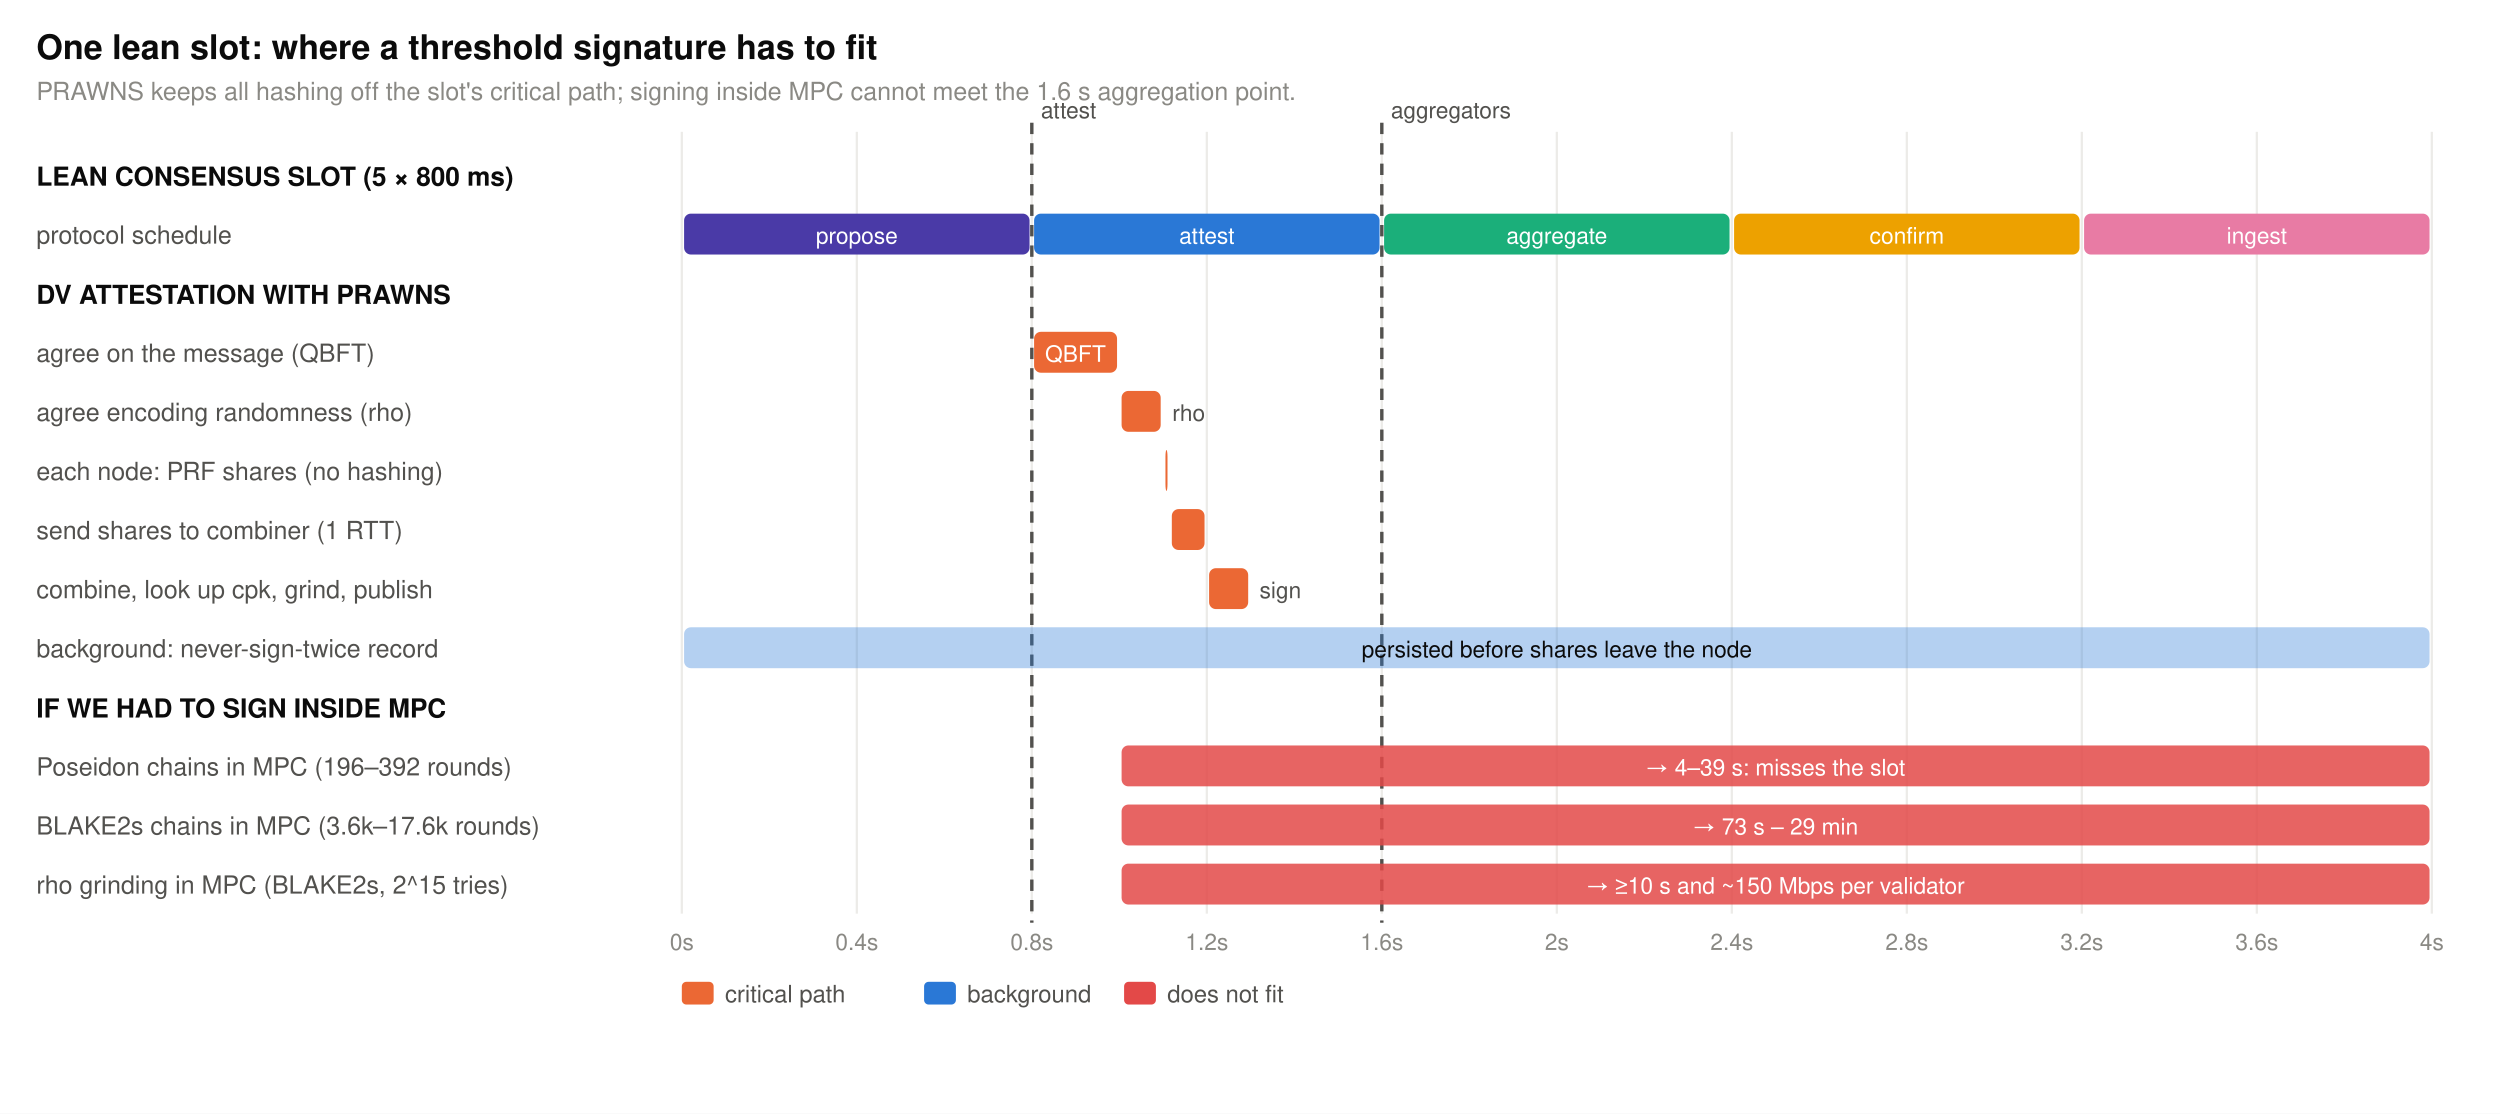
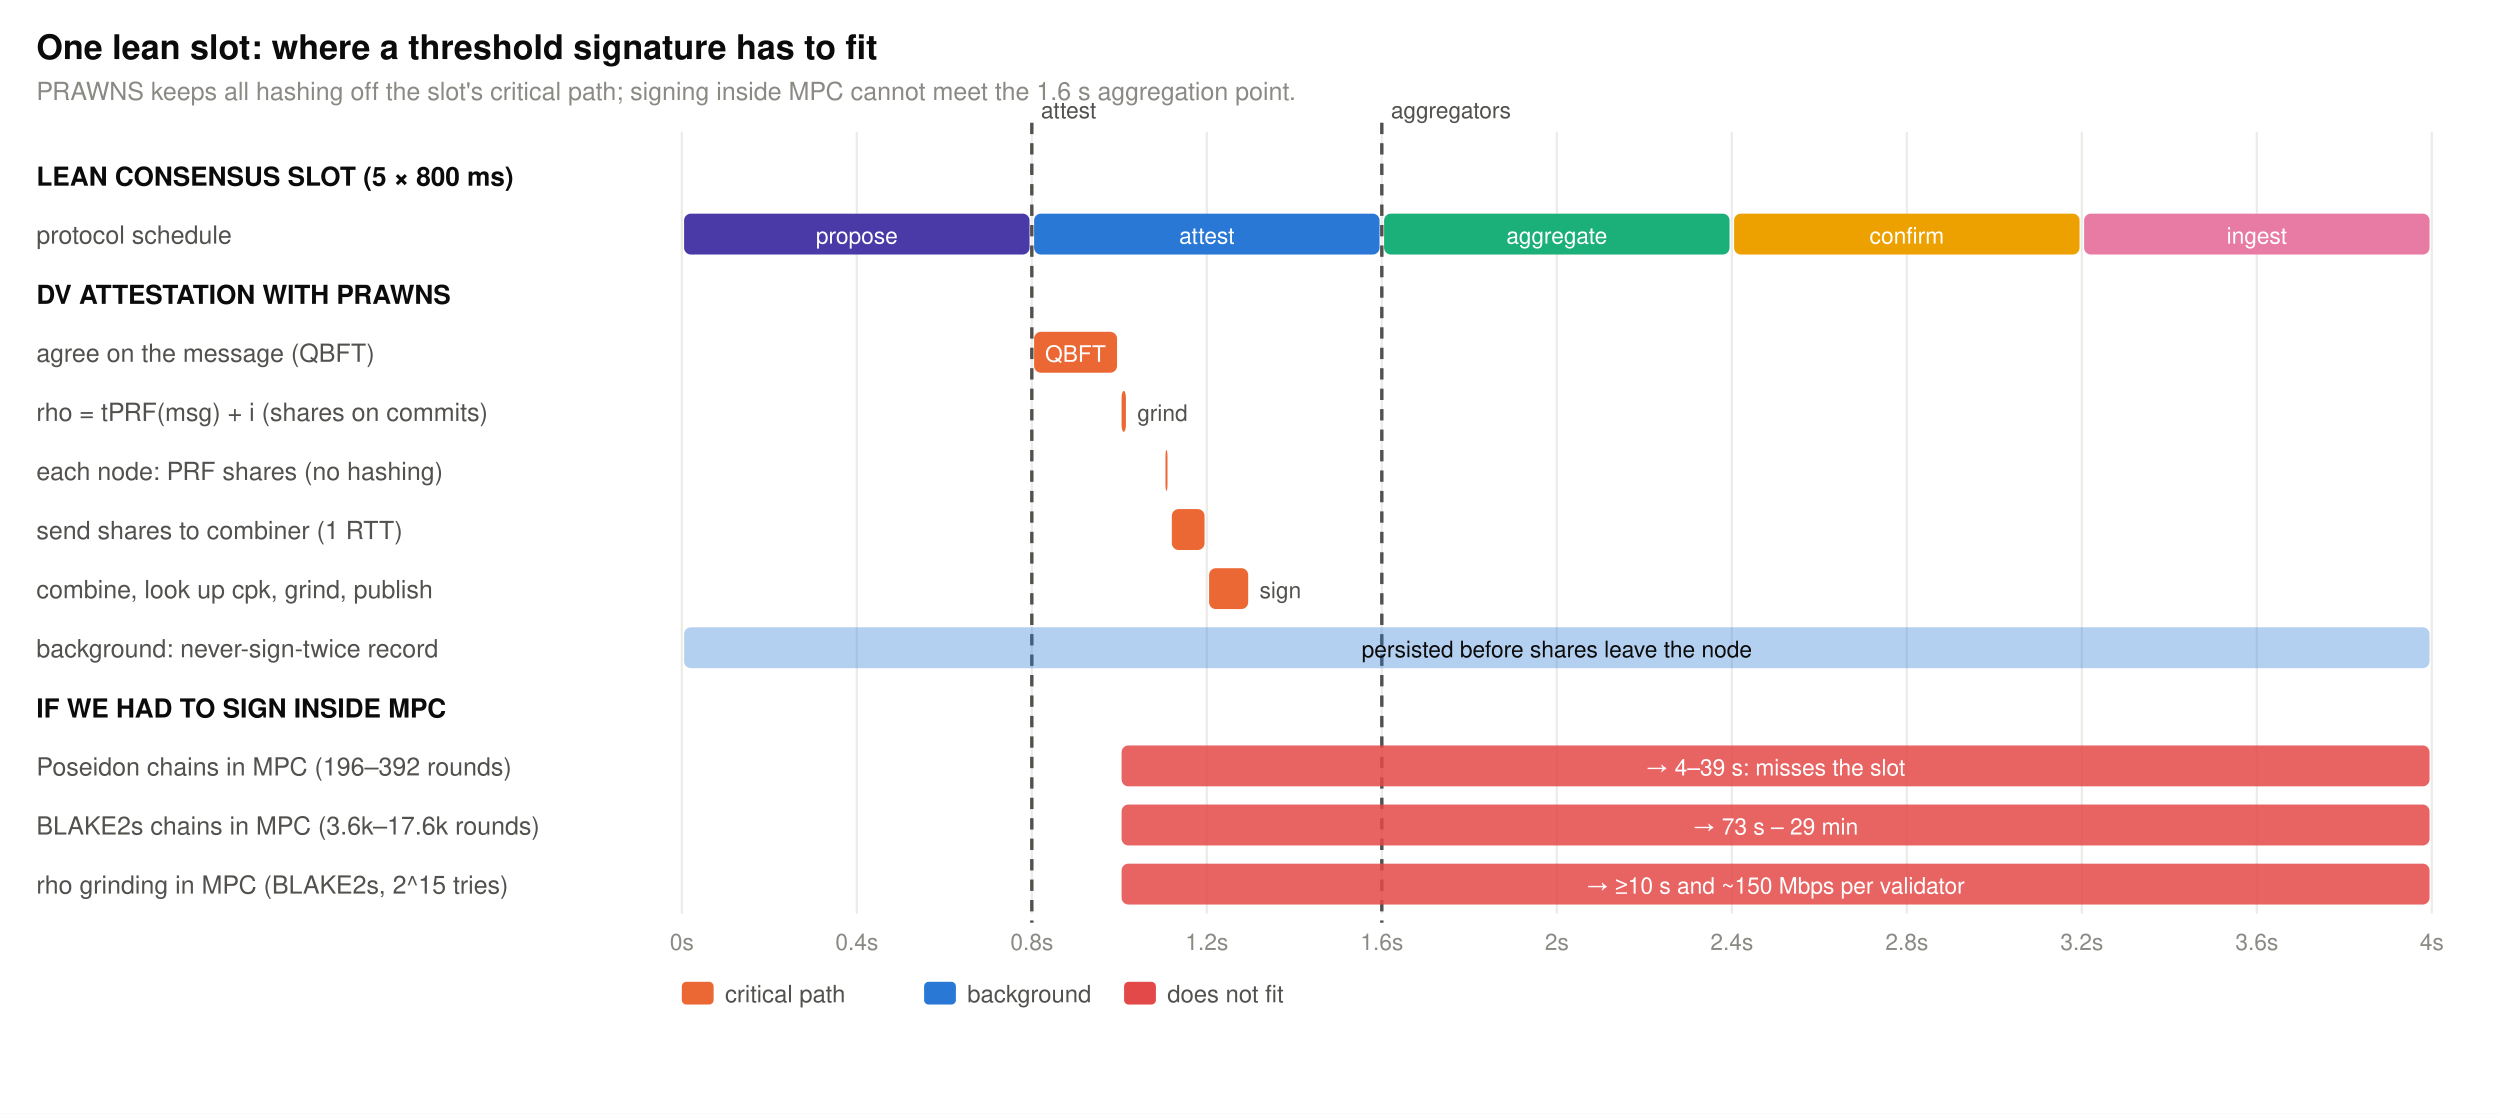
<svg xmlns="http://www.w3.org/2000/svg" width="1100" height="490" viewBox="0 0 1100 490" font-family="Helvetica, Arial, sans-serif">
  <rect x="0" y="0" width="1100" height="490" fill="#ffffff" />
  <text x="16.0" y="26.0" font-size="15" fill="#0b0b0b" text-anchor="start" font-weight="bold">One lean slot: where a threshold signature has to fit</text>
  <text x="16.0" y="44.0" font-size="11" fill="#8a8984" text-anchor="start" font-weight="normal">PRAWNS keeps all hashing off the slot's critical path; signing inside MPC cannot meet the 1.6 s aggregation point.</text>
  <line x1="300.0" y1="58.0" x2="300.0" y2="402.0" stroke="#ecebe8" stroke-width="1" />
  <text x="300.0" y="418.0" font-size="10" fill="#8a8984" text-anchor="middle" font-weight="normal">0s</text>
  <line x1="377.0" y1="58.0" x2="377.0" y2="402.0" stroke="#ecebe8" stroke-width="1" />
  <text x="377.0" y="418.0" font-size="10" fill="#8a8984" text-anchor="middle" font-weight="normal">0.4s</text>
  <line x1="454.0" y1="58.0" x2="454.0" y2="402.0" stroke="#ecebe8" stroke-width="1" />
  <text x="454.0" y="418.0" font-size="10" fill="#8a8984" text-anchor="middle" font-weight="normal">0.8s</text>
  <line x1="531.0" y1="58.0" x2="531.0" y2="402.0" stroke="#ecebe8" stroke-width="1" />
  <text x="531.0" y="418.0" font-size="10" fill="#8a8984" text-anchor="middle" font-weight="normal">1.2s</text>
  <line x1="608.0" y1="58.0" x2="608.0" y2="402.0" stroke="#ecebe8" stroke-width="1" />
  <text x="608.0" y="418.0" font-size="10" fill="#8a8984" text-anchor="middle" font-weight="normal">1.6s</text>
  <line x1="685.0" y1="58.0" x2="685.0" y2="402.0" stroke="#ecebe8" stroke-width="1" />
  <text x="685.0" y="418.0" font-size="10" fill="#8a8984" text-anchor="middle" font-weight="normal">2s</text>
  <line x1="762.0" y1="58.0" x2="762.0" y2="402.0" stroke="#ecebe8" stroke-width="1" />
  <text x="762.0" y="418.0" font-size="10" fill="#8a8984" text-anchor="middle" font-weight="normal">2.4s</text>
  <line x1="839.0" y1="58.0" x2="839.0" y2="402.0" stroke="#ecebe8" stroke-width="1" />
  <text x="839.0" y="418.0" font-size="10" fill="#8a8984" text-anchor="middle" font-weight="normal">2.8s</text>
  <line x1="916.0" y1="58.0" x2="916.0" y2="402.0" stroke="#ecebe8" stroke-width="1" />
  <text x="916.0" y="418.0" font-size="10" fill="#8a8984" text-anchor="middle" font-weight="normal">3.2s</text>
  <line x1="993.0" y1="58.0" x2="993.0" y2="402.0" stroke="#ecebe8" stroke-width="1" />
  <text x="993.0" y="418.0" font-size="10" fill="#8a8984" text-anchor="middle" font-weight="normal">3.6s</text>
  <line x1="1070.0" y1="58.0" x2="1070.0" y2="402.0" stroke="#ecebe8" stroke-width="1" />
  <text x="1070.0" y="418.0" font-size="10" fill="#8a8984" text-anchor="middle" font-weight="normal">4s</text>
  <line x1="454.0" y1="54.0" x2="454.0" y2="406.0" stroke="#52514e" stroke-width="1.5" stroke-dasharray="5,4" />
  <text x="458.0" y="52.0" font-size="10" fill="#52514e" text-anchor="start" font-weight="normal">attest</text>
  <line x1="608.0" y1="54.0" x2="608.0" y2="406.0" stroke="#52514e" stroke-width="1.5" stroke-dasharray="5,4" />
  <text x="612.0" y="52.0" font-size="10" fill="#52514e" text-anchor="start" font-weight="normal">aggregators</text>
  <text x="16.0" y="81.7" font-size="11.5" fill="#0b0b0b" text-anchor="start" font-weight="bold">LEAN CONSENSUS SLOT (5 × 800 ms)</text>
  <text x="16.0" y="107.2" font-size="11" fill="#52514e" text-anchor="start" font-weight="normal">protocol schedule</text>
  <rect x="301.0" y="94.0" width="152.0" height="18.0" rx="3" fill="#4a3aa7" fill-opacity="1.0" />
  <text x="377.0" y="107.2" font-size="10" fill="#ffffff" text-anchor="middle" font-weight="normal">propose</text>
  <rect x="455.0" y="94.0" width="152.0" height="18.0" rx="3" fill="#2a78d6" fill-opacity="1.0" />
  <text x="531.0" y="107.2" font-size="10" fill="#ffffff" text-anchor="middle" font-weight="normal">attest</text>
  <rect x="609.0" y="94.0" width="152.0" height="18.0" rx="3" fill="#1baf7a" fill-opacity="1.0" />
  <text x="685.0" y="107.2" font-size="10" fill="#ffffff" text-anchor="middle" font-weight="normal">aggregate</text>
  <rect x="763.0" y="94.0" width="152.0" height="18.0" rx="3" fill="#eda100" fill-opacity="1.0" />
  <text x="839.0" y="107.2" font-size="10" fill="#ffffff" text-anchor="middle" font-weight="normal">confirm</text>
  <rect x="917.0" y="94.0" width="152.0" height="18.0" rx="3" fill="#e87ba4" fill-opacity="1.0" />
  <text x="993.0" y="107.2" font-size="10" fill="#ffffff" text-anchor="middle" font-weight="normal">ingest</text>
  <text x="16.0" y="133.7" font-size="11.5" fill="#0b0b0b" text-anchor="start" font-weight="bold">DV ATTESTATION WITH PRAWNS</text>
  <text x="16.0" y="159.2" font-size="11" fill="#52514e" text-anchor="start" font-weight="normal">agree on the message (QBFT)</text>
  <rect x="455.0" y="146.0" width="36.5" height="18.0" rx="3" fill="#eb6834" fill-opacity="1.0" />
  <text x="473.2" y="159.2" font-size="10" fill="#ffffff" text-anchor="middle" font-weight="normal">QBFT</text>
-   <text x="16.0" y="185.2" font-size="11" fill="#52514e" text-anchor="start" font-weight="normal">agree encoding randomness (rho)</text>
-   <rect x="493.5" y="172.0" width="17.2" height="18.0" rx="3" fill="#eb6834" fill-opacity="1.0" />
-   <text x="515.8" y="185.2" font-size="10" fill="#52514e" text-anchor="start" font-weight="normal">rho</text>
+   <text x="16.0" y="185.2" font-size="11" fill="#52514e" text-anchor="start" font-weight="normal">rho = tPRF(msg) + i (shares on commits)</text>
+   <rect x="493.5" y="172.0" width="1.9" height="18.0" rx="3" fill="#eb6834" fill-opacity="1.0" />
+   <text x="500.4" y="185.2" font-size="10" fill="#52514e" text-anchor="start" font-weight="normal">grind</text>
  <text x="16.0" y="211.2" font-size="11" fill="#52514e" text-anchor="start" font-weight="normal">each node: PRF shares (no hashing)</text>
  <rect x="512.8" y="198.0" width="0.9" height="18.0" rx="3" fill="#eb6834" fill-opacity="1.0" />
  <text x="16.0" y="237.2" font-size="11" fill="#52514e" text-anchor="start" font-weight="normal">send shares to combiner (1 RTT)</text>
  <rect x="515.6" y="224.0" width="14.4" height="18.0" rx="3" fill="#eb6834" fill-opacity="1.0" />
  <text x="16.0" y="263.2" font-size="11" fill="#52514e" text-anchor="start" font-weight="normal">combine, look up cpk, grind, publish</text>
  <rect x="532.0" y="250.0" width="17.2" height="18.0" rx="3" fill="#eb6834" fill-opacity="1.0" />
  <text x="554.2" y="263.2" font-size="10" fill="#52514e" text-anchor="start" font-weight="normal">sign</text>
  <text x="16.0" y="289.2" font-size="11" fill="#52514e" text-anchor="start" font-weight="normal">background: never-sign-twice record</text>
  <rect x="301.0" y="276.0" width="768.0" height="18.0" rx="3" fill="#2a78d6" fill-opacity="0.35" />
  <text x="685.0" y="289.2" font-size="10" fill="#0b0b0b" text-anchor="middle" font-weight="normal">persisted before shares leave the node</text>
  <text x="16.0" y="315.7" font-size="11.5" fill="#0b0b0b" text-anchor="start" font-weight="bold">IF WE HAD TO SIGN INSIDE MPC</text>
  <text x="16.0" y="341.2" font-size="11" fill="#52514e" text-anchor="start" font-weight="normal">Poseidon chains in MPC (196–392 rounds)</text>
  <rect x="493.5" y="328.0" width="575.5" height="18.0" rx="3" fill="#e34948" fill-opacity="0.85" />
  <text x="781.2" y="341.2" font-size="10" fill="#ffffff" text-anchor="middle" font-weight="normal">→ 4–39 s: misses the slot</text>
  <text x="16.0" y="367.2" font-size="11" fill="#52514e" text-anchor="start" font-weight="normal">BLAKE2s chains in MPC (3.6k–17.6k rounds)</text>
  <rect x="493.5" y="354.0" width="575.5" height="18.0" rx="3" fill="#e34948" fill-opacity="0.85" />
  <text x="781.2" y="367.2" font-size="10" fill="#ffffff" text-anchor="middle" font-weight="normal">→ 73 s – 29 min</text>
  <text x="16.0" y="393.2" font-size="11" fill="#52514e" text-anchor="start" font-weight="normal">rho grinding in MPC (BLAKE2s, 2^15 tries)</text>
  <rect x="493.5" y="380.0" width="575.5" height="18.0" rx="3" fill="#e34948" fill-opacity="0.85" />
  <text x="781.2" y="393.2" font-size="10" fill="#ffffff" text-anchor="middle" font-weight="normal">→ ≥10 s and ~150 Mbps per validator</text>
  <rect x="300.0" y="432.0" width="14.0" height="10.0" rx="2" fill="#eb6834" fill-opacity="1.0" />
  <text x="319.0" y="441.0" font-size="10.5" fill="#52514e" text-anchor="start" font-weight="normal">critical path</text>
  <rect x="406.6" y="432.0" width="14.0" height="10.0" rx="2" fill="#2a78d6" fill-opacity="1.0" />
  <text x="425.6" y="441.0" font-size="10.5" fill="#52514e" text-anchor="start" font-weight="normal">background</text>
  <rect x="494.6" y="432.0" width="14.0" height="10.0" rx="2" fill="#e34948" fill-opacity="1.0" />
  <text x="513.6" y="441.0" font-size="10.5" fill="#52514e" text-anchor="start" font-weight="normal">does not fit</text>
</svg>
